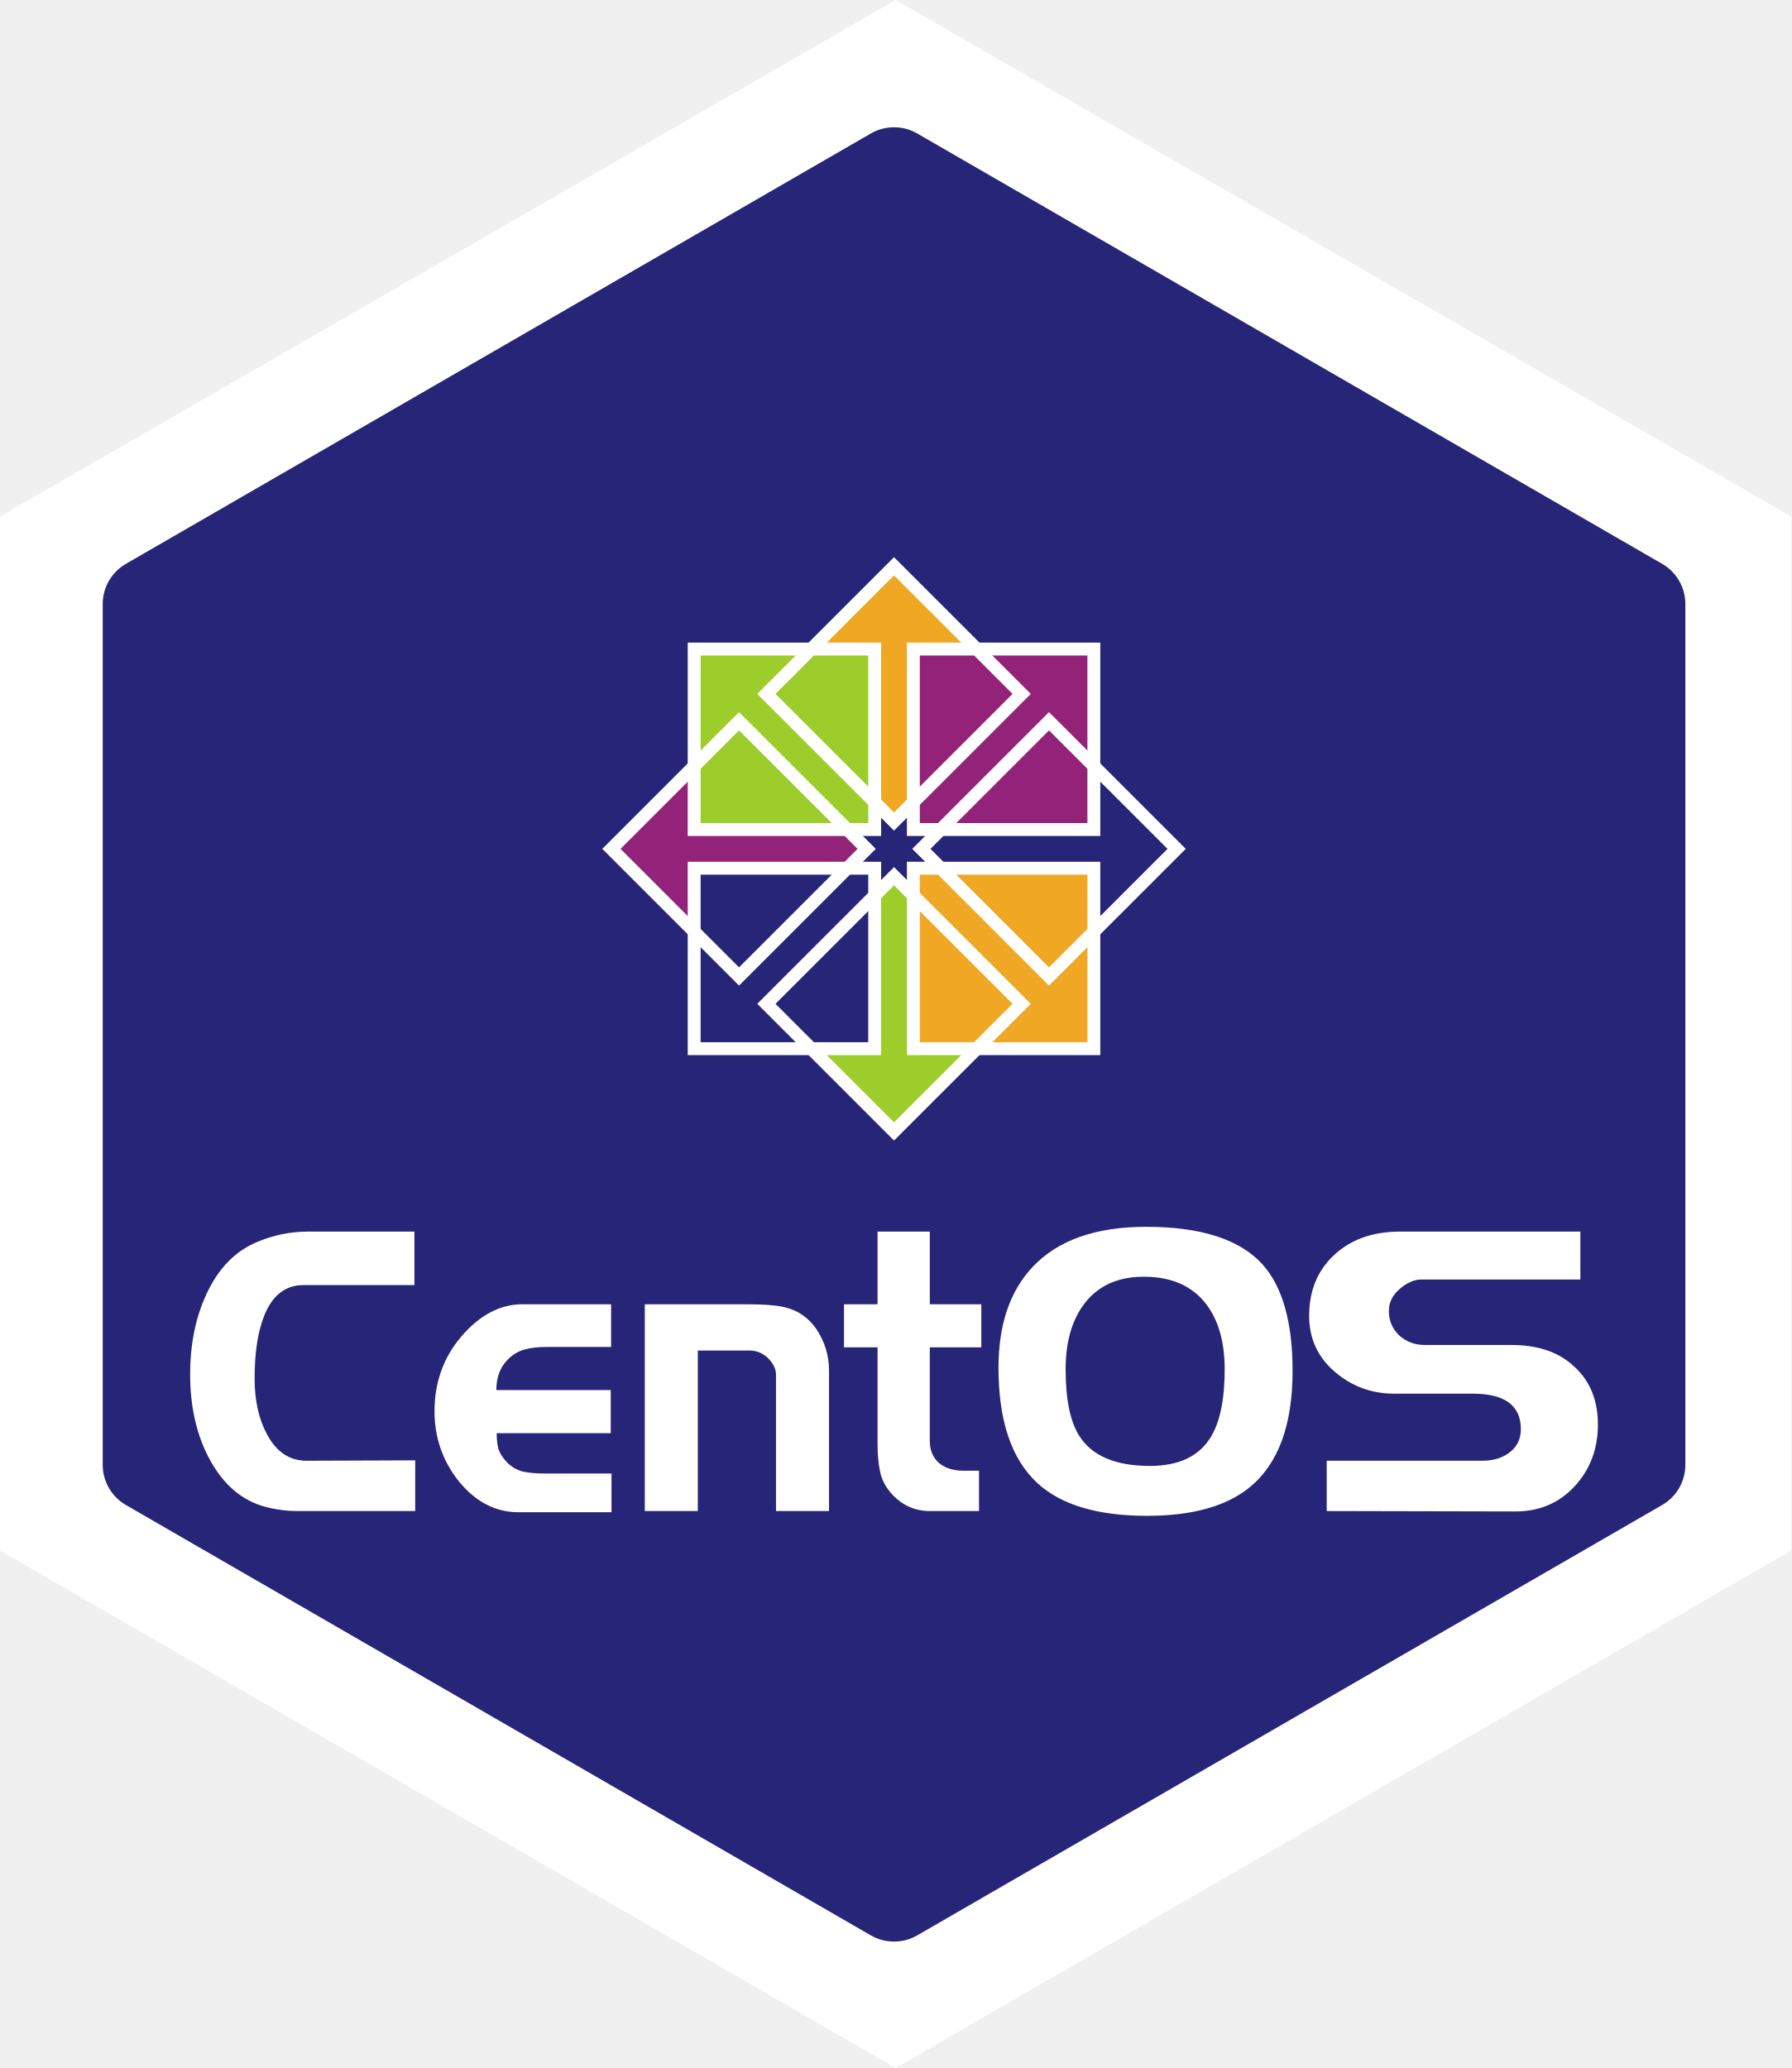
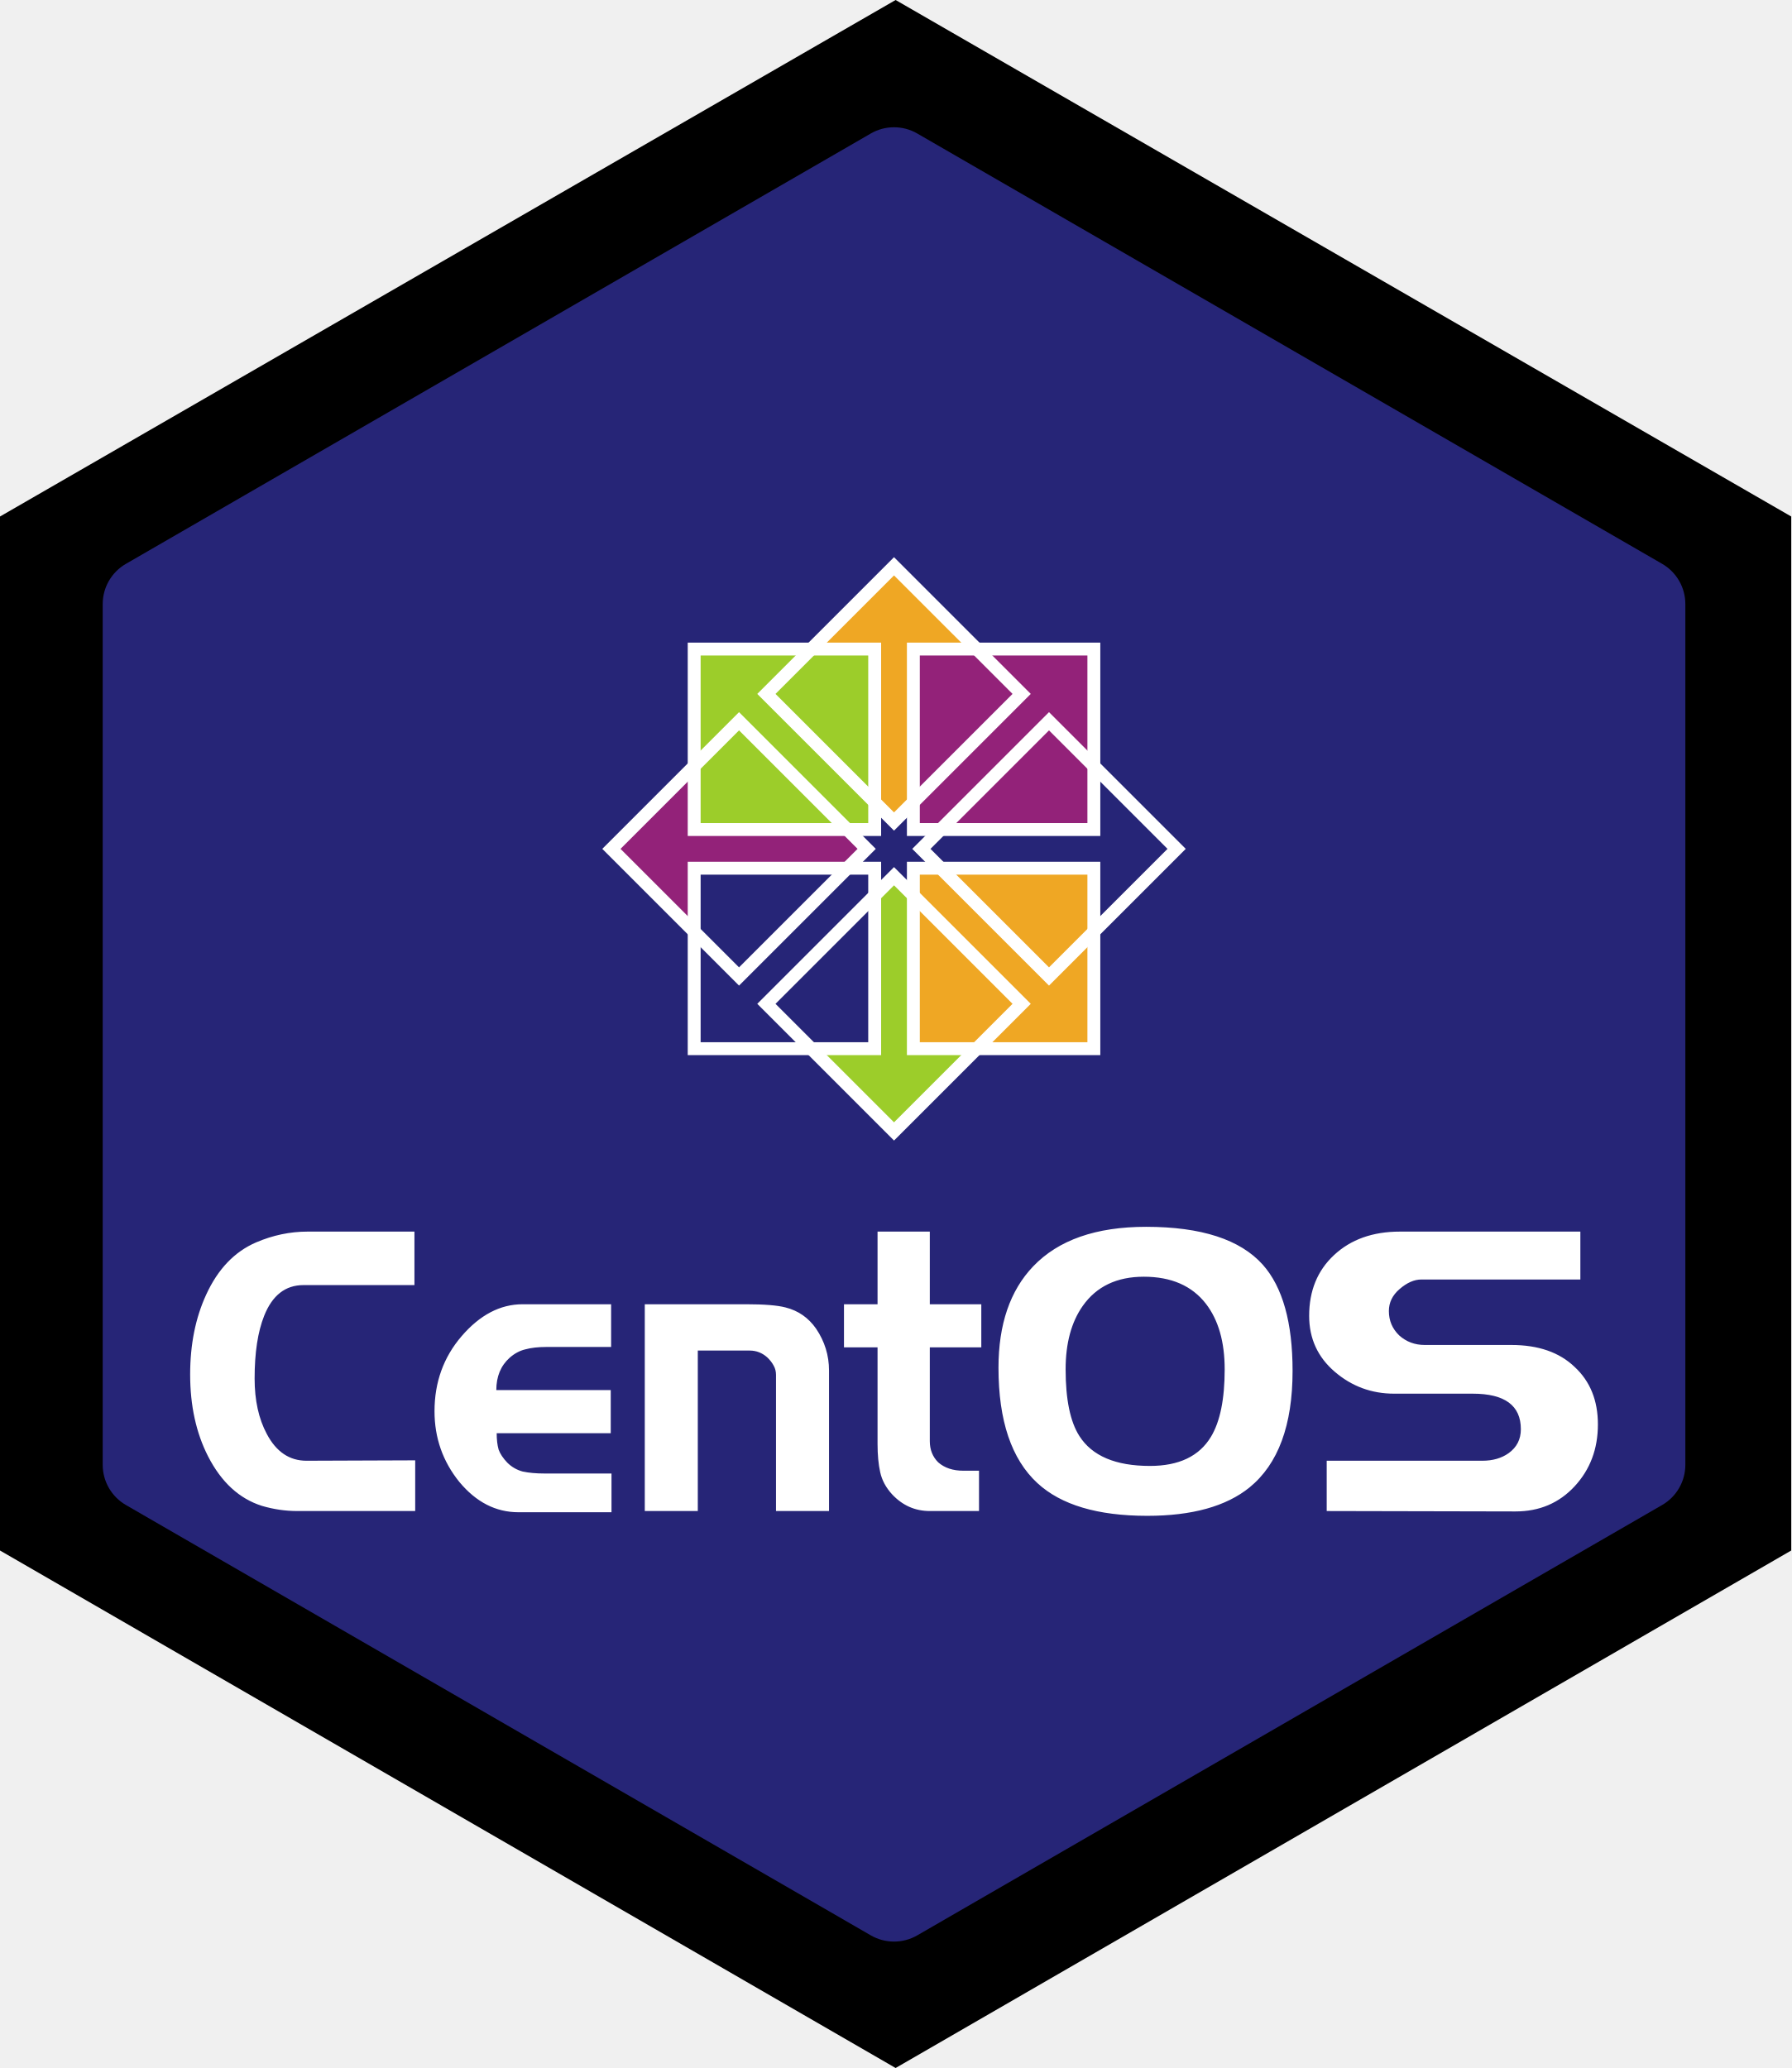
<svg xmlns="http://www.w3.org/2000/svg" height="209" width="181" xml:space="preserve" enable-background="new 0 0 320 240" viewBox="0 0 181 209" y="0px" x="0px" id="Layer_1" version="1.1">
  <defs id="defs63">
    <clipPath id="clipPath4429">
      <g id="g4431" transform="matrix(0.9947658,0,0,1,1.786099,0)">
        <path style="fill:#efa724;fill-opacity:1;fill-rule:evenodd;stroke:none;stroke-width:30;marker:none;visibility:visible;display:inline;overflow:visible" id="path4433" d="m 322.541,2800.938 -4.435,5.73 -4.435,-5.73 0,-43.143 -18.94,0 23.375,-25.537 23.131,25.537 -18.696,0 0,43.143 z" />
      </g>
    </clipPath>
  </defs>
-   <polygon transform="translate(-70,-15)" style="fill:#ffffff;fill-opacity:1;stroke:none;stroke-opacity:1" id="polygon3" points="251,171.7 160.5,224 70,171.7 70,67.2 160.5,15 251,67.2 " />
-   <path id="path4149" d="M 87.993,13.491 12.722,56.985 a 4.69,4.69 0 0 0 -2.343,4.061 V 148.04 a 4.69,4.69 0 0 0 2.343,4.061 l 75.271,43.494 a 4.69,4.69 0 0 0 4.693,0 l 75.271,-43.494 a 4.69,4.69 0 0 0 2.343,-4.061 V 61.045 a 4.69,4.69 0 0 0 -2.343,-4.061 L 92.685,13.491 a 4.69,4.69 0 0 0 -4.693,0 z" style="fill:#262577;fill-opacity:1;fill-rule:evenodd;stroke:none;stroke-width:0.786px;stroke-linecap:butt;stroke-linejoin:miter;stroke-opacity:1" />
-   <g id="layer1" transform="matrix(0.345668,0,0,0.345668,30.00884,-102.1675)">
-     <g id="g5189" transform="matrix(1.000883,0,0,1.009453,-0.05651152,-6.184848)">
-       <rect style="fill:#ffffff;fill-opacity:0;stroke:none" id="rect5183" y="434.33" x="-56.122" height="328.396" width="461.113" />
-       <path style="font-style:normal;font-variant:normal;font-weight:200;font-stretch:normal;font-size:72.672px;line-height:125%;font-family:Denmark;-inkscape-font-specification:'Denmark Ultra-Light';text-align:start;writing-mode:lr-tb;text-anchor:start;display:inline;fill:#ffffff;fill-opacity:1;stroke:none" id="text5083-9" d="M 34.586,736.573 H 0.161 c -3.491,0 -6.944,-0.501 -10.361,-1.503 -6.61,-2.081 -11.846,-6.86 -15.708,-14.337 -3.491,-6.783 -5.236,-14.684 -5.236,-23.702 0,-8.71 1.56,-16.418 4.679,-23.124 3.416,-7.4 8.281,-12.448 14.594,-15.146 4.902,-2.081 9.915,-3.122 15.04,-3.122 H 34.363 v 15.493 H 1.944 c -5.273,8e-5 -9.098,2.968 -11.475,8.903 -1.857,4.625 -2.785,10.676 -2.785,18.152 0,6.321 1.188,11.678 3.565,16.071 2.748,5.164 6.61,7.747 11.586,7.747 l 31.751,-0.116 v 14.684 m 57.333,0.347 h -27.183 c -6.61,0 -12.366,-2.929 -17.268,-8.787 -4.828,-5.935 -7.241,-12.757 -7.241,-20.465 0,-8.402 2.637,-15.647 7.91,-21.736 5.347,-6.166 11.289,-9.25 17.825,-9.25 h 25.846 v 12.371 h -18.939 c -2.377,6e-5 -4.419,0.231 -6.127,0.694 -1.634,0.385 -3.157,1.195 -4.568,2.428 -2.6,2.312 -3.899,5.434 -3.899,9.365 h 33.422 v 12.487 h -33.311 c -3e-5,1.85 0.186,3.43 0.557,4.74 0.446,1.233 1.3,2.505 2.562,3.815 1.263,1.233 2.748,2.081 4.456,2.544 1.783,0.385 3.936,0.578 6.462,0.578 h 19.496 v 11.215 m 63.53,-0.347 h -15.486 v -39.426 c -5e-5,-1.002 -0.223,-1.888 -0.668,-2.659 -0.446,-0.848 -1.077,-1.657 -1.894,-2.428 -1.485,-1.31 -3.194,-1.965 -5.125,-1.966 h -15.151 v 46.479 h -15.486 v -59.891 h 29.634 c 5.273,4e-5 9.098,0.308 11.475,0.925 3.714,0.925 6.684,2.968 8.913,6.128 2.525,3.7 3.788,7.747 3.788,12.14 v 40.698 m 44.476,-47.404 h -15.04 v 27.171 c -1e-5,2.467 0.817,4.509 2.451,6.128 1.857,1.619 4.308,2.428 7.353,2.428 h 4.568 v 11.678 h -14.371 c -4.308,0 -7.984,-1.619 -11.029,-4.856 -1.783,-1.927 -2.934,-4.047 -3.454,-6.359 -0.52,-2.312 -0.78,-5.049 -0.78,-8.209 v -27.98 h -9.804 v -12.487 h 9.804 v -21.043 h 15.263 v 21.043 h 15.04 v 12.487 m 90.913,6.822 c -1.1e-4,15.724 -4.196,26.978 -12.589,33.761 -6.833,5.473 -16.785,8.209 -29.857,8.209 -14.483,0 -25.178,-3.16 -32.085,-9.481 -7.576,-6.937 -11.363,-18.075 -11.363,-33.414 0,-12.564 3.379,-22.353 10.138,-29.367 7.353,-7.631 18.345,-11.446 32.976,-11.446 16.117,6e-5 27.48,3.661 34.09,10.984 5.793,6.475 8.69,16.726 8.69,30.755 m -19.83,-0.462 c -6e-5,-7.939 -1.82,-14.26 -5.459,-18.962 -4.085,-5.241 -10.138,-7.862 -18.159,-7.862 -7.873,9e-5 -13.814,2.813 -17.825,8.44 -3.342,4.702 -5.013,10.83 -5.013,18.384 -2e-5,8.71 1.337,15.146 4.011,19.308 3.713,5.781 10.584,8.671 20.61,8.671 8.467,3e-5 14.409,-2.813 17.825,-8.44 2.674,-4.394 4.011,-10.907 4.011,-19.54 m 109.006,15.956 c -9e-5,7.091 -2.265,13.065 -6.796,17.921 -4.531,4.856 -10.287,7.284 -17.268,7.284 l -55.146,-0.116 v -14.568 h 45.454 c 3.045,3e-5 5.607,-0.732 7.687,-2.197 2.377,-1.696 3.565,-4.008 3.565,-6.937 -5e-5,-6.86 -4.679,-10.29 -14.037,-10.29 h -22.95 c -6.61,2e-5 -12.403,-2.12 -17.379,-6.359 -4.976,-4.239 -7.464,-9.635 -7.464,-16.187 0,-7.245 2.414,-13.103 7.241,-17.574 4.902,-4.548 11.326,-6.821 19.273,-6.822 h 52.695 v 13.874 h -46.457 c -2.08,7e-5 -4.196,0.925 -6.35,2.775 -2.08,1.773 -3.119,3.893 -3.119,6.359 -2e-5,2.775 1.003,5.126 3.008,7.053 2.08,1.85 4.568,2.775 7.464,2.775 h 25.289 c 7.873,4e-5 14.037,2.12 18.494,6.359 4.53,4.162 6.796,9.712 6.796,16.649" />
-       <g id="g3664" transform="matrix(1.062725,0,0,1.053706,198.7645,-518.4751)">
-         <g id="g12802" transform="rotate(-90,-298.5197,1636)">
-           <g id="g12804" transform="translate(16.27951,-899.1672)">
-             <g id="g12806" transform="matrix(1.066666,0,0,1,-26.9356,-4.1328125e-5)">
-               <path style="display:inline;overflow:visible;visibility:visible;fill:#932279;fill-opacity:1;fill-rule:evenodd;stroke:none;stroke-width:30;marker:none" id="path12808" d="m 323.367,2798.161 -5.406,5.801 -5.406,-5.801 v -40.826 h -18.013 l 23.419,-24.898 23.025,24.898 h -17.619 z" />
+   <g id="g4592">
+     <polygon points="251,171.7 160.5,224 70,171.7 70,67.2 160.5,15 251,67.2 " id="polygon3" style="fill:#000000;fill-opacity:1;stroke:none;stroke-opacity:1" transform="translate(-70,-15)" />
+     <path style="fill:#262577;fill-opacity:1;fill-rule:evenodd;stroke:none;stroke-width:0.786px;stroke-linecap:butt;stroke-linejoin:miter;stroke-opacity:1" d="M 87.993,13.491 12.722,56.985 a 4.69,4.69 0 0 0 -2.343,4.061 V 148.04 a 4.69,4.69 0 0 0 2.343,4.061 l 75.271,43.494 a 4.69,4.69 0 0 0 4.693,0 l 75.271,-43.494 a 4.69,4.69 0 0 0 2.343,-4.061 V 61.045 a 4.69,4.69 0 0 0 -2.343,-4.061 L 92.685,13.491 a 4.69,4.69 0 0 0 -4.693,0 z" id="path4149" />
+     <g transform="matrix(0.345668,0,0,0.345668,30.00884,-102.1675)" id="layer1">
+       <g transform="matrix(1.000883,0,0,1.009453,-0.05651152,-6.184848)" id="g5189">
+         <rect width="461.113" height="328.396" x="-56.122" y="434.33" id="rect5183" style="fill:#ffffff;fill-opacity:0;stroke:none" />
+         <path d="M 34.586,736.573 H 0.161 c -3.491,0 -6.944,-0.501 -10.361,-1.503 -6.61,-2.081 -11.846,-6.86 -15.708,-14.337 -3.491,-6.783 -5.236,-14.684 -5.236,-23.702 0,-8.71 1.56,-16.418 4.679,-23.124 3.416,-7.4 8.281,-12.448 14.594,-15.146 4.902,-2.081 9.915,-3.122 15.04,-3.122 H 34.363 v 15.493 H 1.944 c -5.273,8e-5 -9.098,2.968 -11.475,8.903 -1.857,4.625 -2.785,10.676 -2.785,18.152 0,6.321 1.188,11.678 3.565,16.071 2.748,5.164 6.61,7.747 11.586,7.747 l 31.751,-0.116 v 14.684 m 57.333,0.347 h -27.183 c -6.61,0 -12.366,-2.929 -17.268,-8.787 -4.828,-5.935 -7.241,-12.757 -7.241,-20.465 0,-8.402 2.637,-15.647 7.91,-21.736 5.347,-6.166 11.289,-9.25 17.825,-9.25 h 25.846 v 12.371 h -18.939 c -2.377,6e-5 -4.419,0.231 -6.127,0.694 -1.634,0.385 -3.157,1.195 -4.568,2.428 -2.6,2.312 -3.899,5.434 -3.899,9.365 h 33.422 v 12.487 h -33.311 c -3e-5,1.85 0.186,3.43 0.557,4.74 0.446,1.233 1.3,2.505 2.562,3.815 1.263,1.233 2.748,2.081 4.456,2.544 1.783,0.385 3.936,0.578 6.462,0.578 h 19.496 v 11.215 m 63.53,-0.347 h -15.486 v -39.426 c -5e-5,-1.002 -0.223,-1.888 -0.668,-2.659 -0.446,-0.848 -1.077,-1.657 -1.894,-2.428 -1.485,-1.31 -3.194,-1.965 -5.125,-1.966 h -15.151 v 46.479 h -15.486 v -59.891 h 29.634 c 5.273,4e-5 9.098,0.308 11.475,0.925 3.714,0.925 6.684,2.968 8.913,6.128 2.525,3.7 3.788,7.747 3.788,12.14 v 40.698 m 44.476,-47.404 h -15.04 v 27.171 c -1e-5,2.467 0.817,4.509 2.451,6.128 1.857,1.619 4.308,2.428 7.353,2.428 h 4.568 v 11.678 h -14.371 c -4.308,0 -7.984,-1.619 -11.029,-4.856 -1.783,-1.927 -2.934,-4.047 -3.454,-6.359 -0.52,-2.312 -0.78,-5.049 -0.78,-8.209 v -27.98 h -9.804 v -12.487 h 9.804 v -21.043 h 15.263 v 21.043 h 15.04 v 12.487 m 90.913,6.822 c -1.1e-4,15.724 -4.196,26.978 -12.589,33.761 -6.833,5.473 -16.785,8.209 -29.857,8.209 -14.483,0 -25.178,-3.16 -32.085,-9.481 -7.576,-6.937 -11.363,-18.075 -11.363,-33.414 0,-12.564 3.379,-22.353 10.138,-29.367 7.353,-7.631 18.345,-11.446 32.976,-11.446 16.117,6e-5 27.48,3.661 34.09,10.984 5.793,6.475 8.69,16.726 8.69,30.755 m -19.83,-0.462 c -6e-5,-7.939 -1.82,-14.26 -5.459,-18.962 -4.085,-5.241 -10.138,-7.862 -18.159,-7.862 -7.873,9e-5 -13.814,2.813 -17.825,8.44 -3.342,4.702 -5.013,10.83 -5.013,18.384 -2e-5,8.71 1.337,15.146 4.011,19.308 3.713,5.781 10.584,8.671 20.61,8.671 8.467,3e-5 14.409,-2.813 17.825,-8.44 2.674,-4.394 4.011,-10.907 4.011,-19.54 m 109.006,15.956 c -9e-5,7.091 -2.265,13.065 -6.796,17.921 -4.531,4.856 -10.287,7.284 -17.268,7.284 l -55.146,-0.116 v -14.568 h 45.454 c 3.045,3e-5 5.607,-0.732 7.687,-2.197 2.377,-1.696 3.565,-4.008 3.565,-6.937 -5e-5,-6.86 -4.679,-10.29 -14.037,-10.29 h -22.95 c -6.61,2e-5 -12.403,-2.12 -17.379,-6.359 -4.976,-4.239 -7.464,-9.635 -7.464,-16.187 0,-7.245 2.414,-13.103 7.241,-17.574 4.902,-4.548 11.326,-6.821 19.273,-6.822 h 52.695 v 13.874 h -46.457 c -2.08,7e-5 -4.196,0.925 -6.35,2.775 -2.08,1.773 -3.119,3.893 -3.119,6.359 -2e-5,2.775 1.003,5.126 3.008,7.053 2.08,1.85 4.568,2.775 7.464,2.775 h 25.289 c 7.873,4e-5 14.037,2.12 18.494,6.359 4.53,4.162 6.796,9.712 6.796,16.649" id="text5083-9" style="font-style:normal;font-variant:normal;font-weight:200;font-stretch:normal;font-size:72.672px;line-height:125%;font-family:Denmark;-inkscape-font-specification:'Denmark Ultra-Light';text-align:start;writing-mode:lr-tb;text-anchor:start;display:inline;fill:#ffffff;fill-opacity:1;stroke:none" />
+         <g transform="matrix(1.062725,0,0,1.053706,198.7645,-518.4751)" id="g3664">
+           <g transform="rotate(-90,-298.5197,1636)" id="g12802">
+             <g transform="translate(16.27951,-899.1672)" id="g12804">
+               <g transform="matrix(1.066666,0,0,1,-26.9356,-4.1328125e-5)" id="g12806">
+                 <path d="m 323.367,2798.161 -5.406,5.801 -5.406,-5.801 v -40.826 h -18.013 l 23.419,-24.898 23.025,24.898 h -17.619 z" id="path12808" style="display:inline;overflow:visible;visibility:visible;fill:#932279;fill-opacity:1;fill-rule:evenodd;stroke:none;stroke-width:30;marker:none" />
+               </g>
+               <g transform="matrix(1.072279,0,0,1,-28.85079,-4.1328125e-5)" clip-path="url(#clipPath4429)" id="g12812" />
            </g>
-             <g id="g12812" clip-path="url(#clipPath4429)" transform="matrix(1.072279,0,0,1,-28.85079,-4.1328125e-5)" />
          </g>
+           <g transform="translate(-351.3067,-902.5582)" id="g12768">
+             <g transform="translate(16.27951,-899.1672)" id="g12770">
+               <g transform="matrix(1.066666,0,0,1,-26.9356,-4.1328125e-5)" id="g12772">
+                 <path d="m 323.367,2798.161 -5.406,5.801 -5.406,-5.801 v -40.826 h -18.013 l 23.419,-24.898 23.025,24.898 h -17.619 z" id="path12774" style="display:inline;overflow:visible;visibility:visible;fill:#efa724;fill-opacity:1;fill-rule:evenodd;stroke:none;stroke-width:30;marker:none" />
+               </g>
+               <g transform="matrix(1.072279,0,0,1,-28.85079,-4.1328125e-5)" clip-path="url(#clipPath4429)" id="g12778" />
+             </g>
+           </g>
+           <g transform="rotate(90,1045.482,1742.417)" id="g12780">
+             <g transform="matrix(1.066666,0,0,1,-26.9356,-4.1328125e-5)" id="g12782">
+               <path d="m 323.367,2798.161 -5.406,5.801 -5.406,-5.801 v -40.826 h -18.013 l 23.419,-24.898 23.025,24.898 h -17.619 z" id="path12784" style="display:inline;overflow:visible;visibility:visible;fill:#262577;fill-opacity:1;fill-rule:evenodd;stroke:none;stroke-width:30;marker:none" />
+             </g>
+             <g transform="matrix(1.072279,0,0,1,-28.85079,-4.1328125e-5)" clip-path="url(#clipPath4429)" id="g12788" />
+           </g>
+           <g transform="rotate(180,152.7593,1460.347)" id="g12790">
+             <g transform="translate(16.27951,-899.1672)" id="g12792">
+               <g transform="matrix(1.066666,0,0,1,-26.9356,-4.1328125e-5)" id="g12794">
+                 <path d="m 323.367,2798.161 -5.406,5.801 -5.406,-5.801 v -40.826 h -18.013 l 23.419,-24.898 23.025,24.898 h -17.619 z" id="path12796" style="display:inline;overflow:visible;visibility:visible;fill:#9ccd2a;fill-opacity:1;fill-rule:evenodd;stroke:none;stroke-width:30;marker:none" />
+               </g>
+               <g transform="matrix(1.072279,0,0,1,-28.85079,-4.1328125e-5)" clip-path="url(#clipPath4429)" id="g12800" />
+             </g>
+           </g>
+           <g transform="translate(-749.7998,-1331.643)" id="g12742">
+             <path d="m 671.984,2285.789 h 49.606 v 49.606 h -49.606 z" id="rect12744" style="fill:#9ccd2a;fill-opacity:1;stroke:#ffffff;stroke-width:3.543;stroke-linecap:butt;stroke-linejoin:miter;stroke-miterlimit:4;stroke-dashoffset:0;stroke-opacity:1" />
+             <path d="m 732.221,2285.789 h 49.606 v 49.606 h -49.606 z" id="rect12746" style="fill:#932279;fill-opacity:1;stroke:#ffffff;stroke-width:3.543;stroke-linecap:butt;stroke-linejoin:miter;stroke-miterlimit:4;stroke-dashoffset:0;stroke-opacity:1" />
+             <path d="m 732.221,2346.026 h 49.606 v 49.606 h -49.606 z" id="rect12748" style="fill:#efa724;fill-opacity:1;stroke:#ffffff;stroke-width:3.543;stroke-linecap:butt;stroke-linejoin:miter;stroke-miterlimit:4;stroke-dashoffset:0;stroke-opacity:1" />
+             <path d="m 671.984,2346.026 h 49.606 v 49.606 h -49.606 z" id="rect12750" style="fill:#262577;fill-opacity:1;stroke:#ffffff;stroke-width:3.543;stroke-linecap:butt;stroke-linejoin:miter;stroke-miterlimit:4;stroke-dashoffset:0;stroke-opacity:1" />
+           </g>
+           <path d="m -784.629,642.409 h 49.606 v 49.606 h -49.606 z" transform="rotate(-45)" id="rect12760" style="fill:none;stroke:#ffffff;stroke-width:3.543;stroke-linecap:butt;stroke-linejoin:miter;stroke-miterlimit:4;stroke-dashoffset:0;stroke-opacity:1" />
+           <path d="m -724.392,642.409 h 49.606 v 49.606 h -49.606 z" transform="rotate(-45)" id="rect12762" style="fill:none;stroke:#ffffff;stroke-width:3.543;stroke-linecap:butt;stroke-linejoin:miter;stroke-miterlimit:4;stroke-dasharray:none;stroke-dashoffset:0;stroke-opacity:1" />
+           <path d="m -15.378,1009.068 35.077,-35.077 35.077,35.077 -35.077,35.077 z" id="rect12764" style="fill:none;stroke:#ffffff;stroke-width:3.543;stroke-linecap:butt;stroke-linejoin:miter;stroke-miterlimit:4;stroke-dashoffset:0;stroke-opacity:1" />
+           <path d="m -784.629,702.645 h 49.606 v 49.606 h -49.606 z" transform="rotate(-45)" id="rect12766" style="fill:none;stroke:#ffffff;stroke-width:3.543;stroke-linecap:butt;stroke-linejoin:miter;stroke-miterlimit:4;stroke-dashoffset:0;stroke-opacity:1" />
        </g>
-         <g id="g12768" transform="translate(-351.3067,-902.5582)">
-           <g id="g12770" transform="translate(16.27951,-899.1672)">
-             <g id="g12772" transform="matrix(1.066666,0,0,1,-26.9356,-4.1328125e-5)">
-               <path style="display:inline;overflow:visible;visibility:visible;fill:#efa724;fill-opacity:1;fill-rule:evenodd;stroke:none;stroke-width:30;marker:none" id="path12774" d="m 323.367,2798.161 -5.406,5.801 -5.406,-5.801 v -40.826 h -18.013 l 23.419,-24.898 23.025,24.898 h -17.619 z" />
-             </g>
-             <g id="g12778" clip-path="url(#clipPath4429)" transform="matrix(1.072279,0,0,1,-28.85079,-4.1328125e-5)" />
-           </g>
-         </g>
-         <g id="g12780" transform="rotate(90,1045.482,1742.417)">
-           <g id="g12782" transform="matrix(1.066666,0,0,1,-26.9356,-4.1328125e-5)">
-             <path style="display:inline;overflow:visible;visibility:visible;fill:#262577;fill-opacity:1;fill-rule:evenodd;stroke:none;stroke-width:30;marker:none" id="path12784" d="m 323.367,2798.161 -5.406,5.801 -5.406,-5.801 v -40.826 h -18.013 l 23.419,-24.898 23.025,24.898 h -17.619 z" />
-           </g>
-           <g id="g12788" clip-path="url(#clipPath4429)" transform="matrix(1.072279,0,0,1,-28.85079,-4.1328125e-5)" />
-         </g>
-         <g id="g12790" transform="rotate(180,152.7593,1460.347)">
-           <g id="g12792" transform="translate(16.27951,-899.1672)">
-             <g id="g12794" transform="matrix(1.066666,0,0,1,-26.9356,-4.1328125e-5)">
-               <path style="display:inline;overflow:visible;visibility:visible;fill:#9ccd2a;fill-opacity:1;fill-rule:evenodd;stroke:none;stroke-width:30;marker:none" id="path12796" d="m 323.367,2798.161 -5.406,5.801 -5.406,-5.801 v -40.826 h -18.013 l 23.419,-24.898 23.025,24.898 h -17.619 z" />
-             </g>
-             <g id="g12800" clip-path="url(#clipPath4429)" transform="matrix(1.072279,0,0,1,-28.85079,-4.1328125e-5)" />
-           </g>
-         </g>
-         <g id="g12742" transform="translate(-749.7998,-1331.643)">
-           <path style="fill:#9ccd2a;fill-opacity:1;stroke:#ffffff;stroke-width:3.543;stroke-linecap:butt;stroke-linejoin:miter;stroke-miterlimit:4;stroke-dashoffset:0;stroke-opacity:1" id="rect12744" d="m 671.984,2285.789 h 49.606 v 49.606 h -49.606 z" />
-           <path style="fill:#932279;fill-opacity:1;stroke:#ffffff;stroke-width:3.543;stroke-linecap:butt;stroke-linejoin:miter;stroke-miterlimit:4;stroke-dashoffset:0;stroke-opacity:1" id="rect12746" d="m 732.221,2285.789 h 49.606 v 49.606 h -49.606 z" />
-           <path style="fill:#efa724;fill-opacity:1;stroke:#ffffff;stroke-width:3.543;stroke-linecap:butt;stroke-linejoin:miter;stroke-miterlimit:4;stroke-dashoffset:0;stroke-opacity:1" id="rect12748" d="m 732.221,2346.026 h 49.606 v 49.606 h -49.606 z" />
-           <path style="fill:#262577;fill-opacity:1;stroke:#ffffff;stroke-width:3.543;stroke-linecap:butt;stroke-linejoin:miter;stroke-miterlimit:4;stroke-dashoffset:0;stroke-opacity:1" id="rect12750" d="m 671.984,2346.026 h 49.606 v 49.606 h -49.606 z" />
-         </g>
-         <path style="fill:none;stroke:#ffffff;stroke-width:3.543;stroke-linecap:butt;stroke-linejoin:miter;stroke-miterlimit:4;stroke-dashoffset:0;stroke-opacity:1" id="rect12760" transform="rotate(-45)" d="m -784.629,642.409 h 49.606 v 49.606 h -49.606 z" />
-         <path style="fill:none;stroke:#ffffff;stroke-width:3.543;stroke-linecap:butt;stroke-linejoin:miter;stroke-miterlimit:4;stroke-dasharray:none;stroke-dashoffset:0;stroke-opacity:1" id="rect12762" transform="rotate(-45)" d="m -724.392,642.409 h 49.606 v 49.606 h -49.606 z" />
-         <path style="fill:none;stroke:#ffffff;stroke-width:3.543;stroke-linecap:butt;stroke-linejoin:miter;stroke-miterlimit:4;stroke-dashoffset:0;stroke-opacity:1" id="rect12764" d="m -15.378,1009.068 35.077,-35.077 35.077,35.077 -35.077,35.077 z" />
-         <path style="fill:none;stroke:#ffffff;stroke-width:3.543;stroke-linecap:butt;stroke-linejoin:miter;stroke-miterlimit:4;stroke-dashoffset:0;stroke-opacity:1" id="rect12766" transform="rotate(-45)" d="m -784.629,702.645 h 49.606 v 49.606 h -49.606 z" />
      </g>
    </g>
  </g>
</svg>
